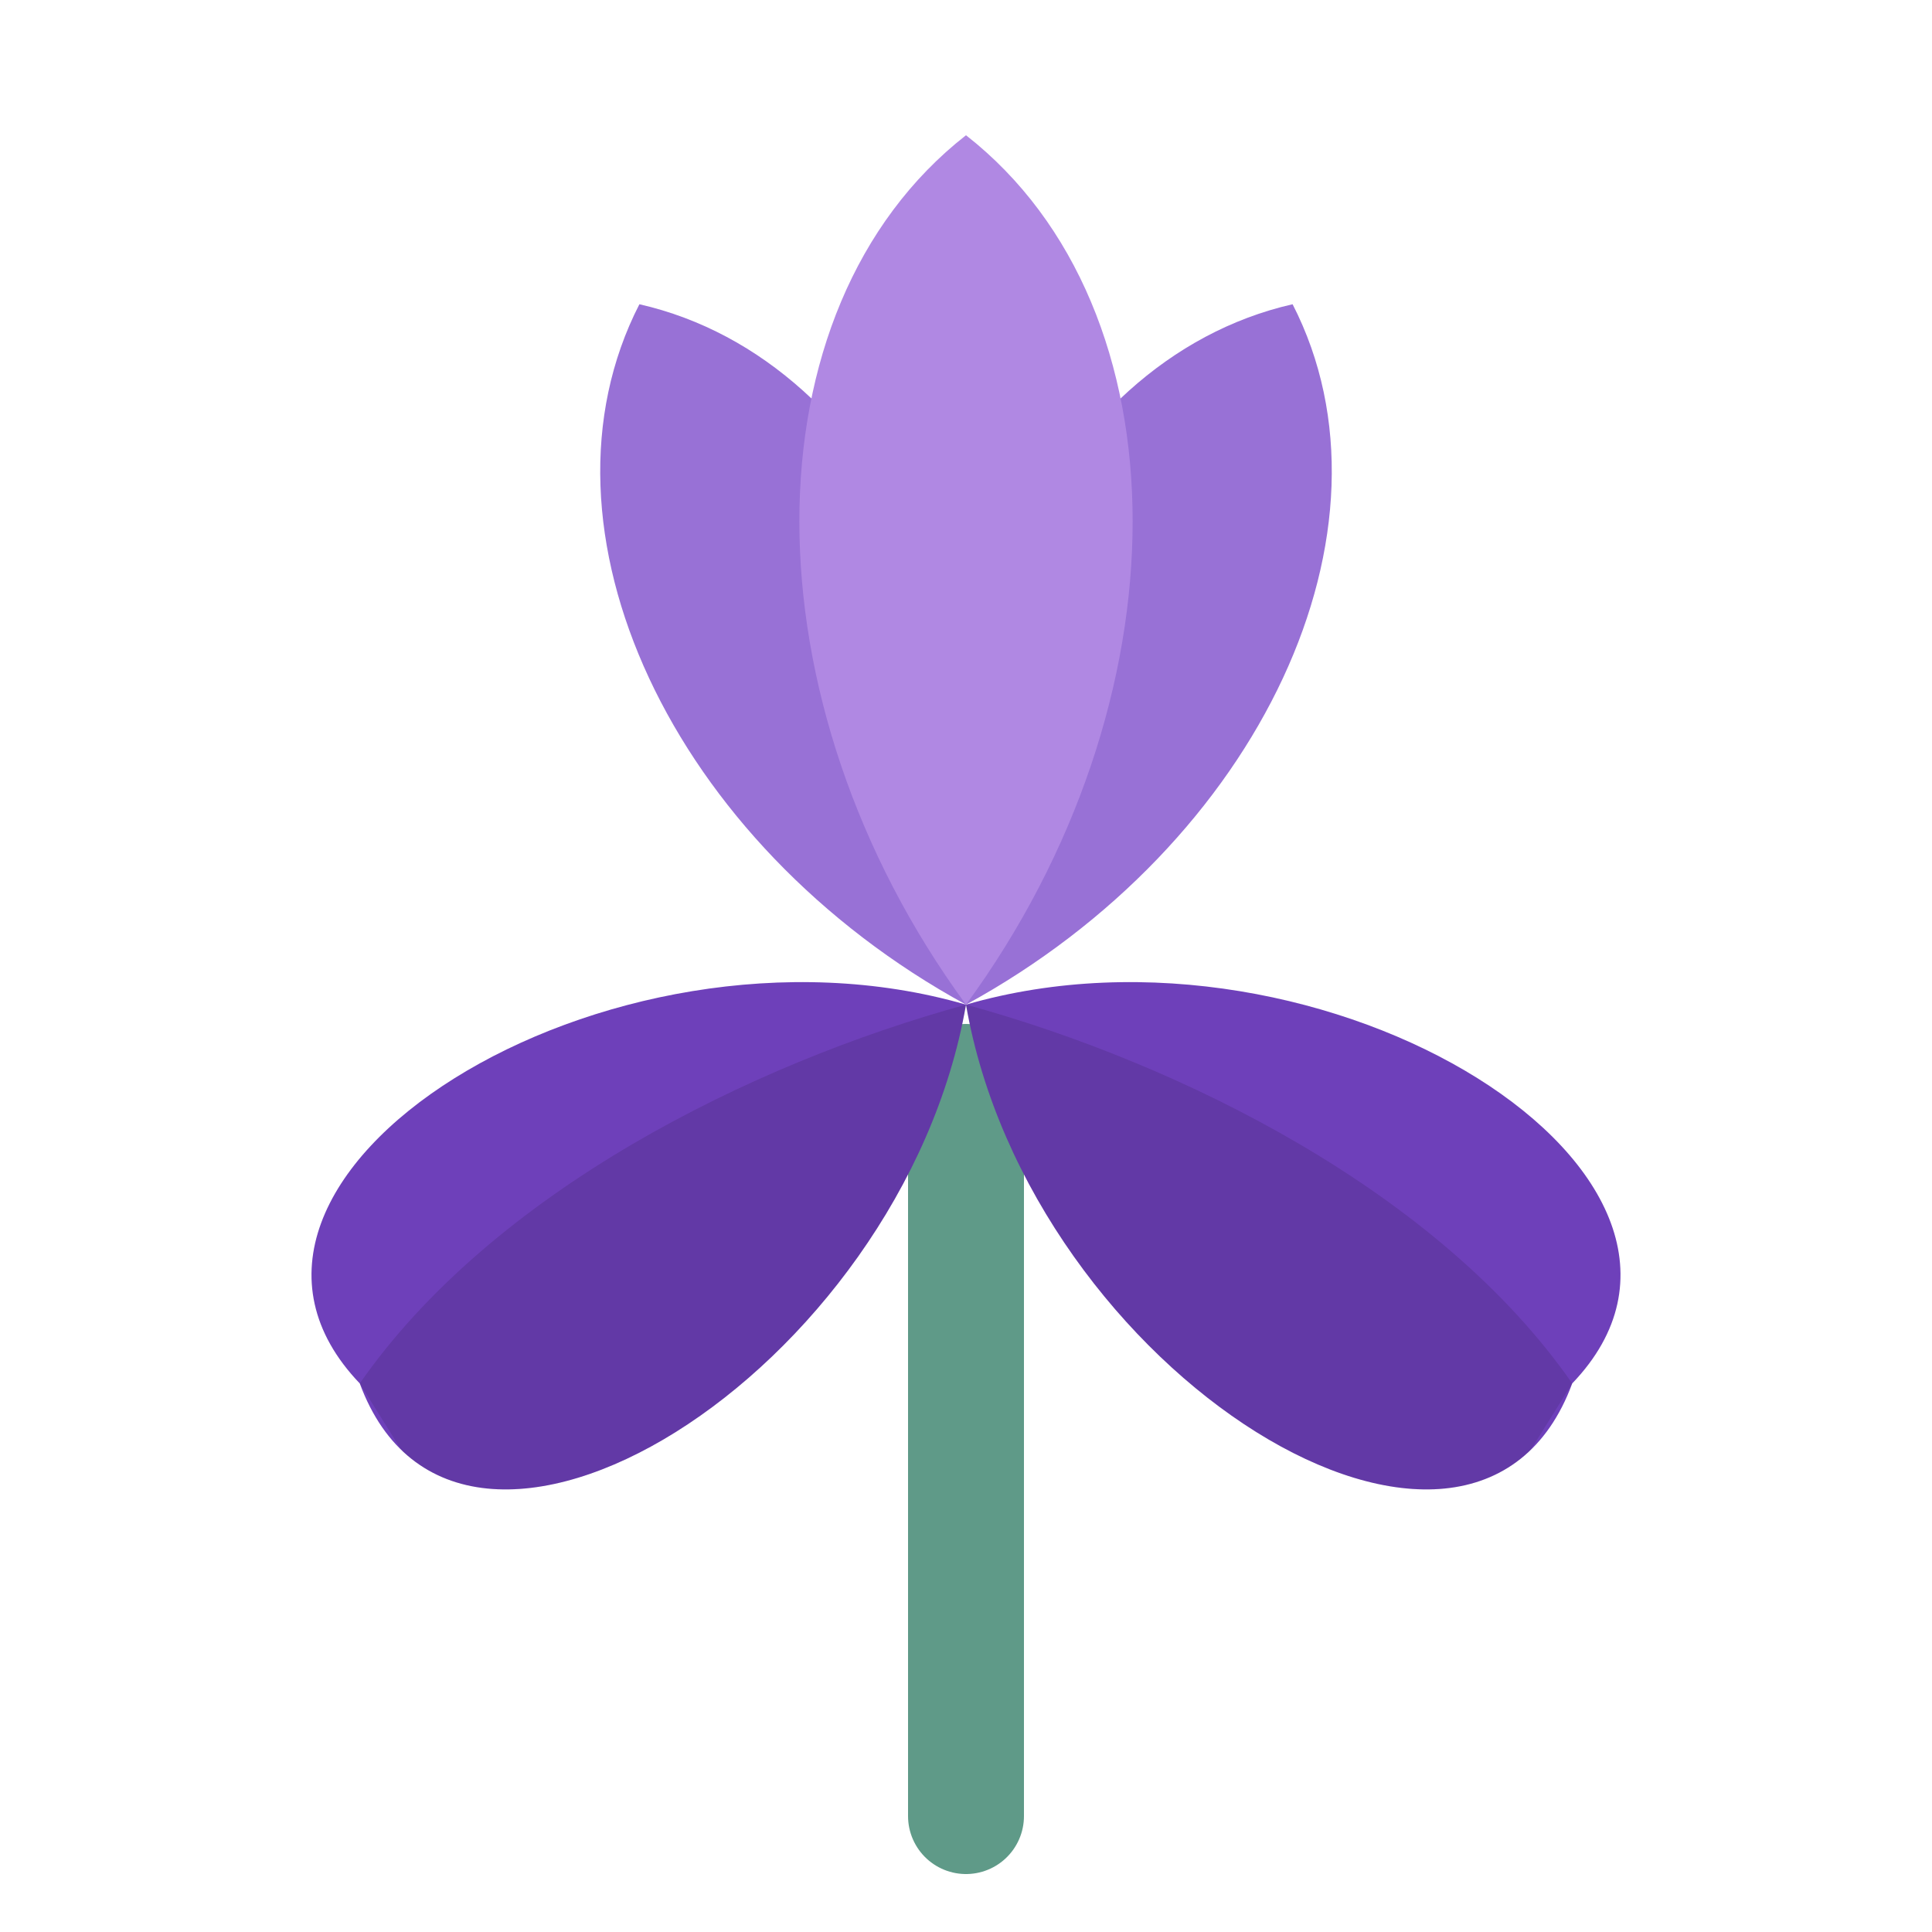
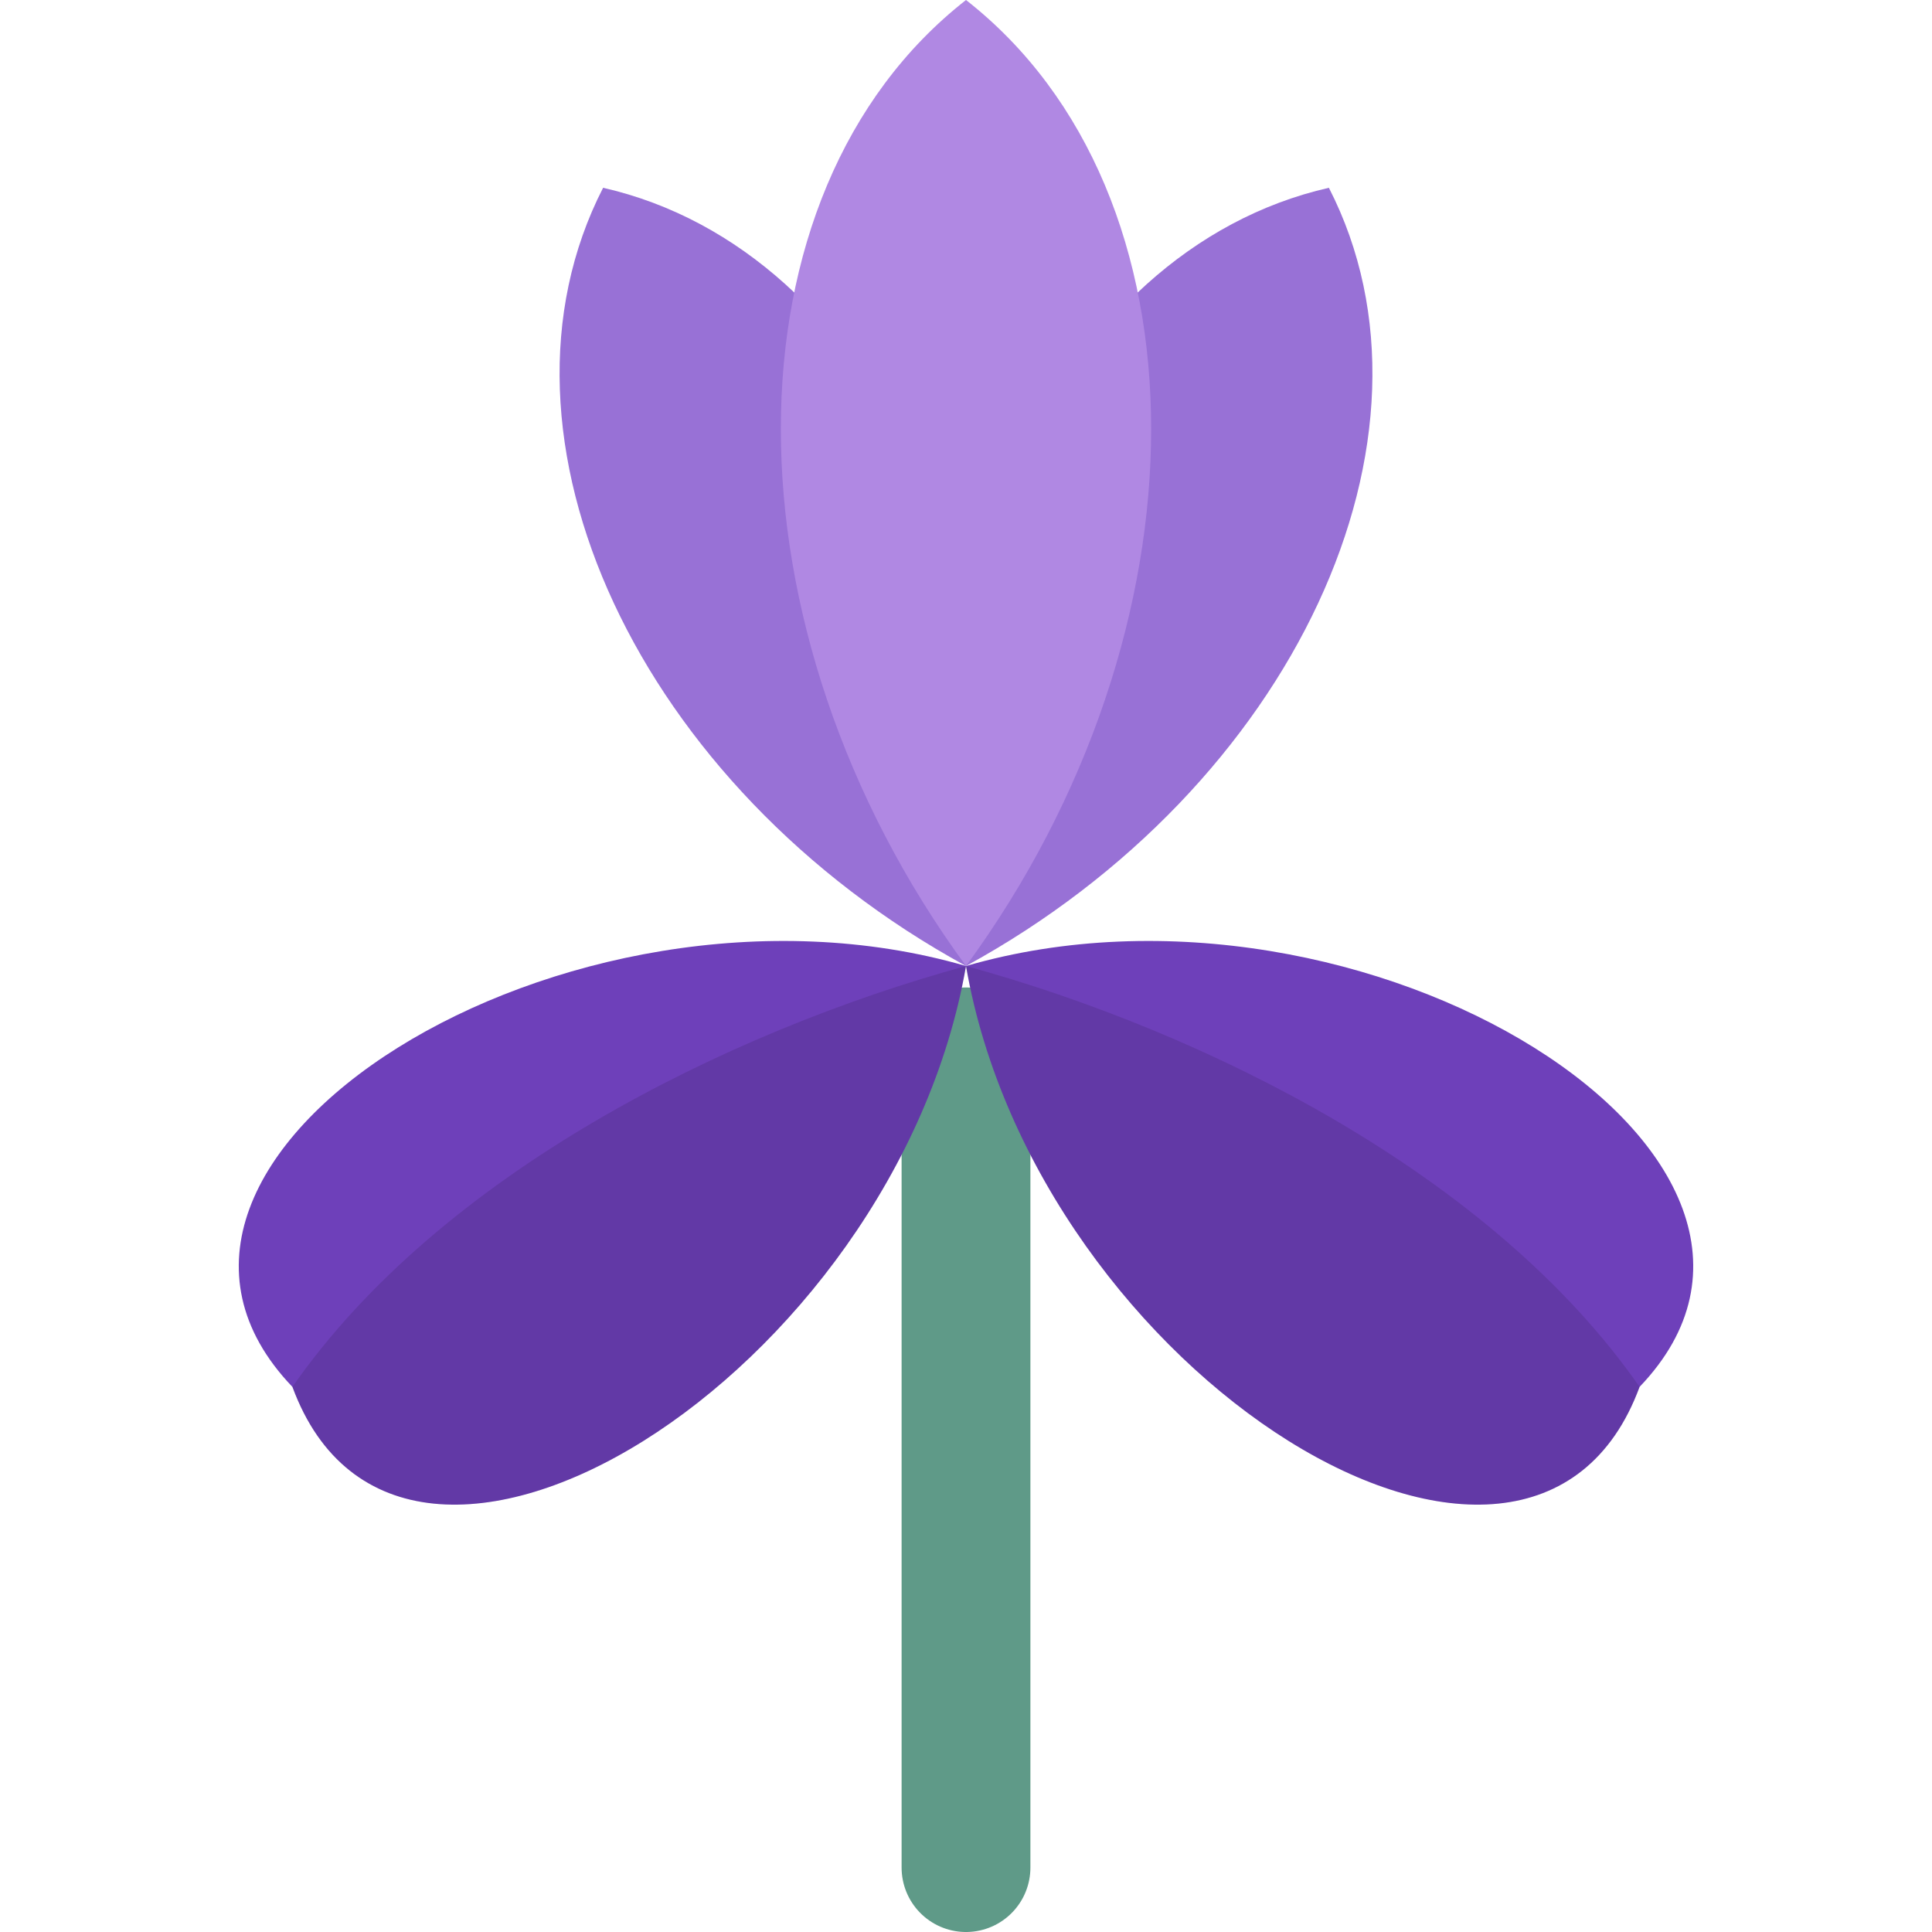
- <svg xmlns="http://www.w3.org/2000/svg" viewBox="0 0 100 100">
+ <svg xmlns="http://www.w3.org/2000/svg" viewBox="5 7 90 90">
  <path d="M50 56 V94" fill="none" stroke="#5F9A88" stroke-width="6" stroke-linecap="round" />
  <g transform="translate(50 52) rotate(122)">
    <path d="M0 0 C-14.4 -12.9 -14.4 -40.0 0 -37 C14.4 -40.0 14.4 -12.9 0 0 Z" fill="#6E40BA" />
-     <defs>
-       <clipPath id="fr">
-         <path d="M0 0 C-14.4 -12.9 -14.4 -40.0 0 -37 C14.4 -40.0 14.4 -12.9 0 0 Z" />
-       </clipPath>
-     </defs>
-     <path clip-path="url(#fr)" fill="#000" opacity="0.11" d="M0 0 C-3.32 -11.10 -4.75 -25.90 0 -37 H40 V0 Z" />
+     <path fill="#000" opacity="0.11" d="M0 0 C-3.32 -11.10 -4.75 -25.90 0 -37 C14.4 -40.0 14.4 -12.9 0 0 Z" />
  </g>
  <g transform="translate(50 52) rotate(-122)">
    <path d="M0 0 C-14.4 -12.9 -14.4 -40.0 0 -37 C14.4 -40.0 14.4 -12.9 0 0 Z" fill="#6E40BA" />
-     <defs>
-       <clipPath id="fl">
-         <path d="M0 0 C-14.4 -12.9 -14.4 -40.0 0 -37 C14.4 -40.0 14.4 -12.9 0 0 Z" />
-       </clipPath>
-     </defs>
-     <path clip-path="url(#fl)" fill="#000" opacity="0.11" d="M0 0 C3.32 -11.10 4.75 -25.90 0 -37 H-40 V0 Z" />
+     <path fill="#000" opacity="0.11" d="M0 0 C3.32 -11.10 4.75 -25.90 0 -37 C-14.4 -40.0 -14.4 -12.9 0 0 Z" />
  </g>
  <g transform="translate(50 52) rotate(25)">
    <path d="M0 0 C-10.3 -14.0 -10.3 -32.0 0 -40 C10.3 -32.0 10.3 -14.0 0 0 Z" fill="#9871D6" />
  </g>
  <g transform="translate(50 52) rotate(-25)">
    <path d="M0 0 C-10.3 -14.0 -10.3 -32.0 0 -40 C10.3 -32.0 10.3 -14.0 0 0 Z" fill="#9871D6" />
  </g>
  <g transform="translate(50 52) rotate(0)">
    <path d="M0 0 C-11.5 -15.7 -11.5 -36.0 0 -45 C11.5 -36.0 11.5 -15.7 0 0 Z" fill="#B088E3" />
  </g>
</svg>
